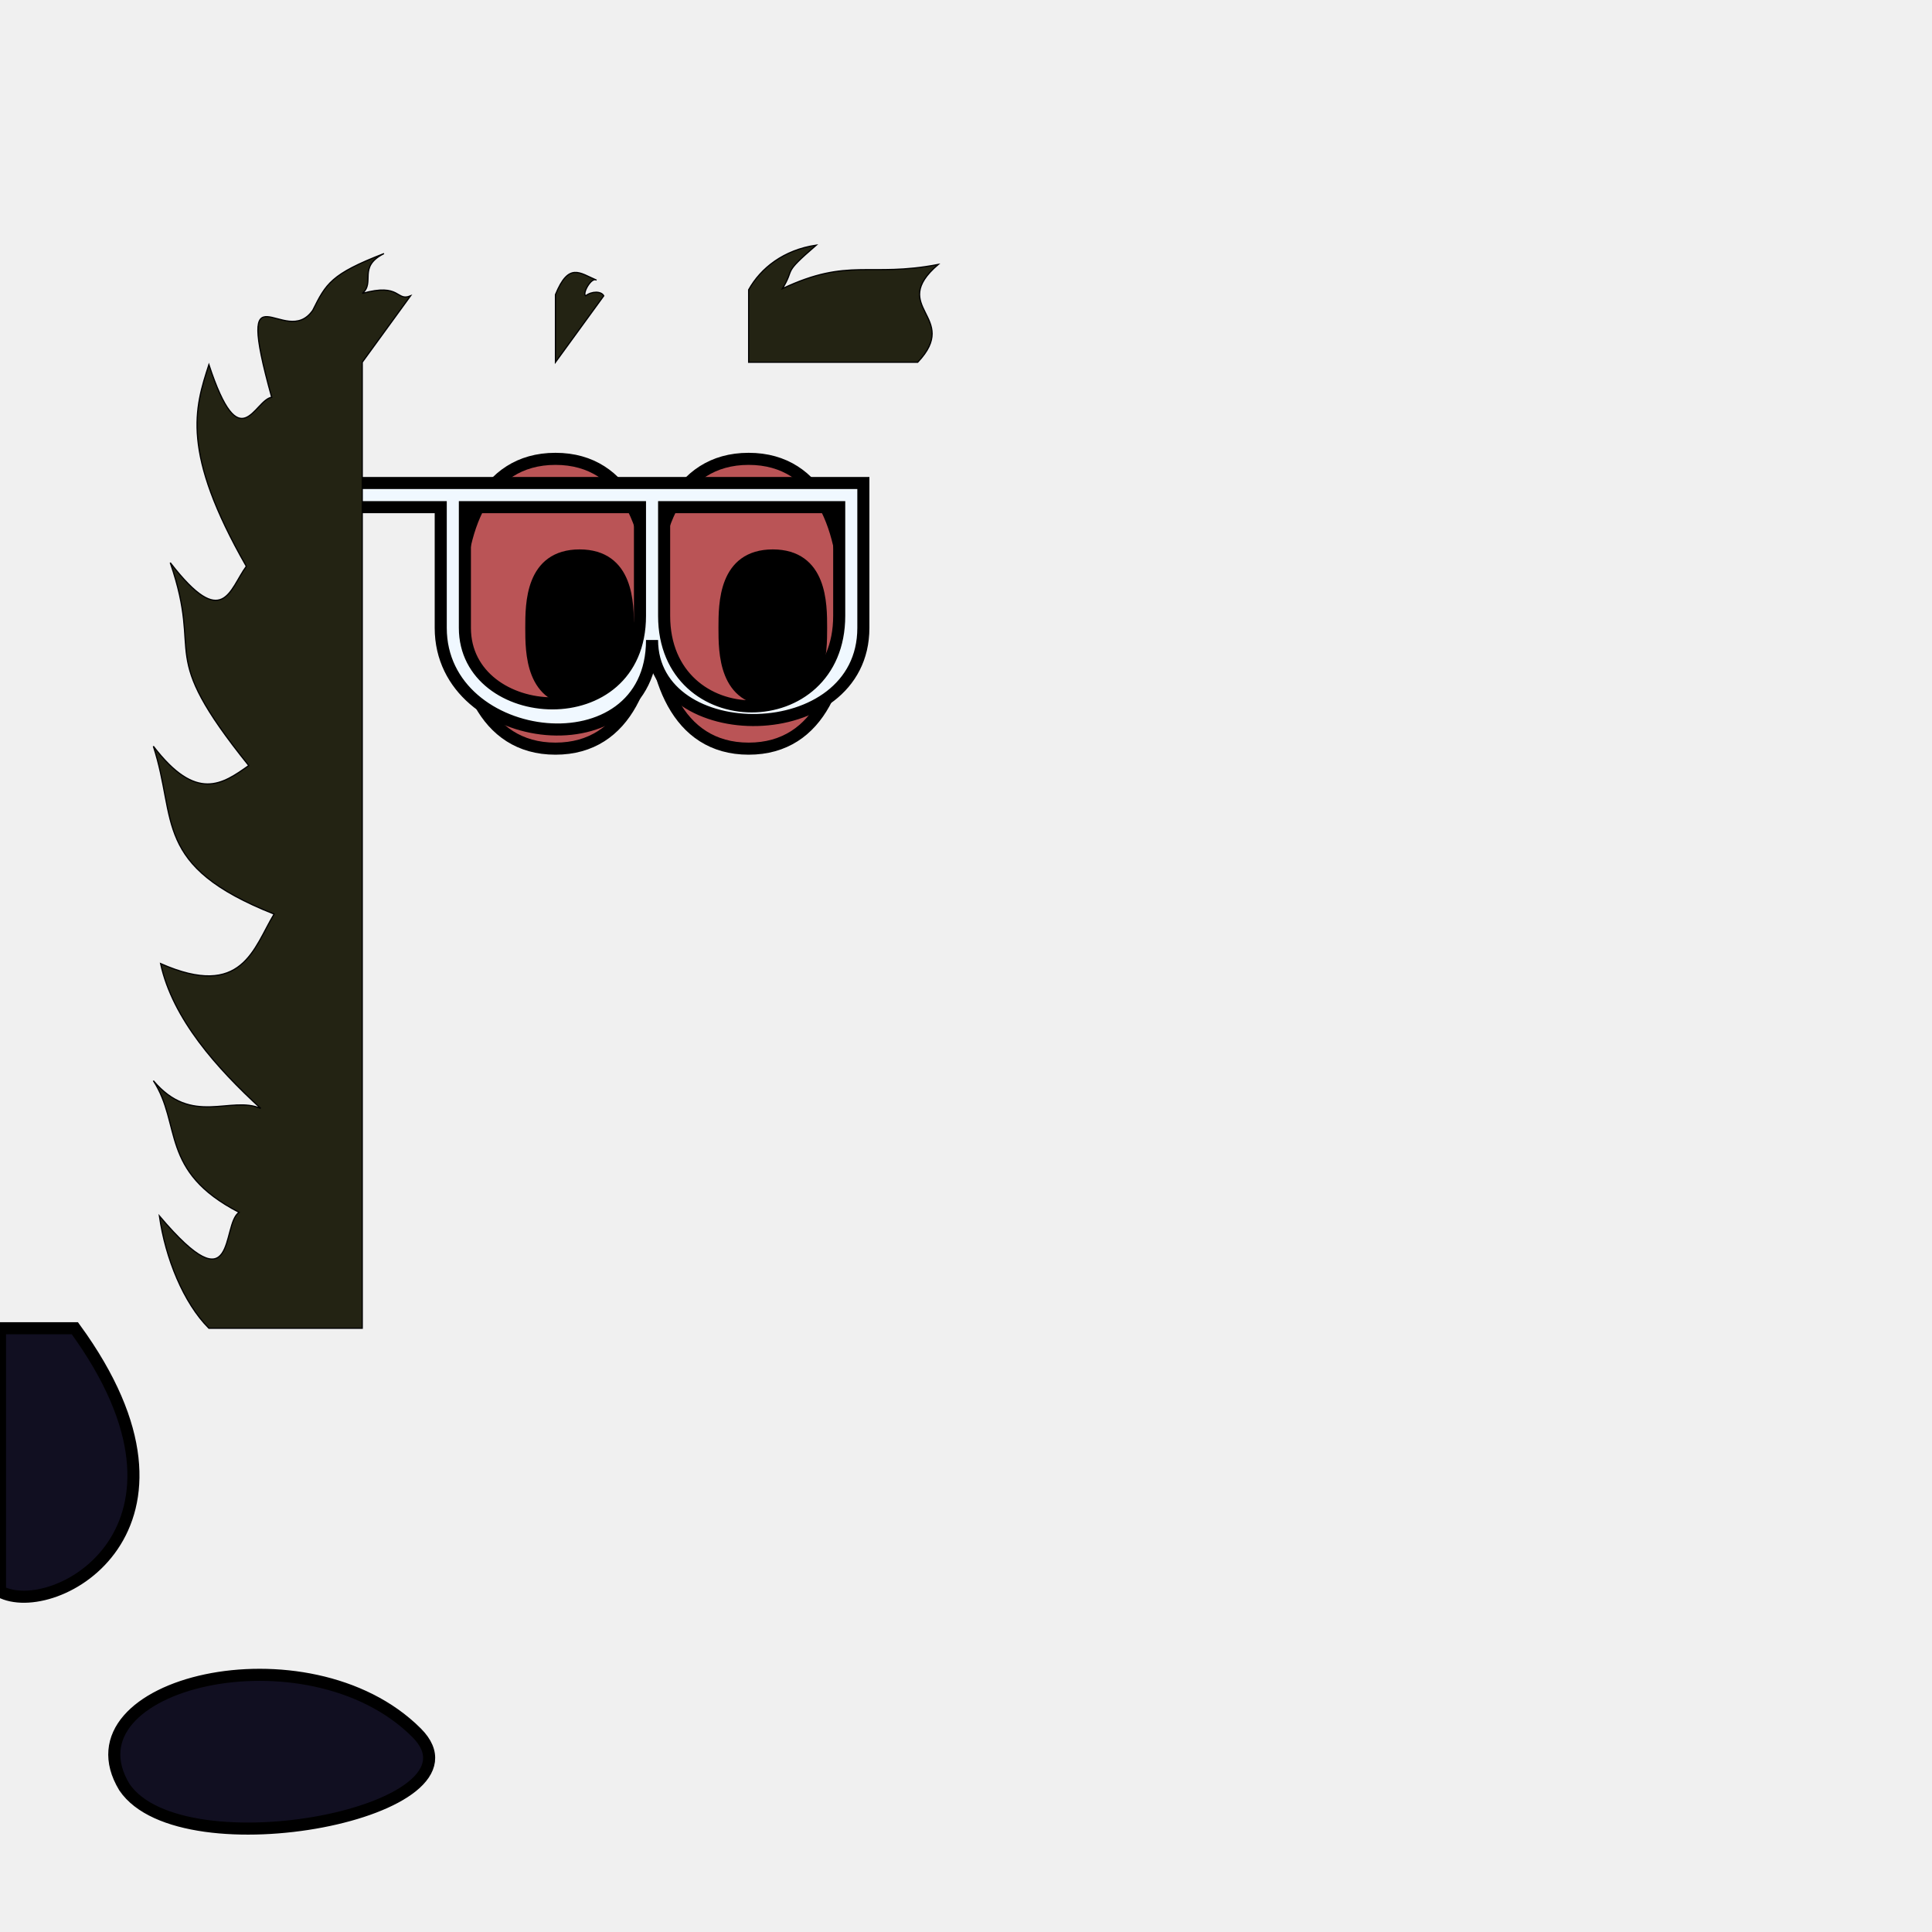
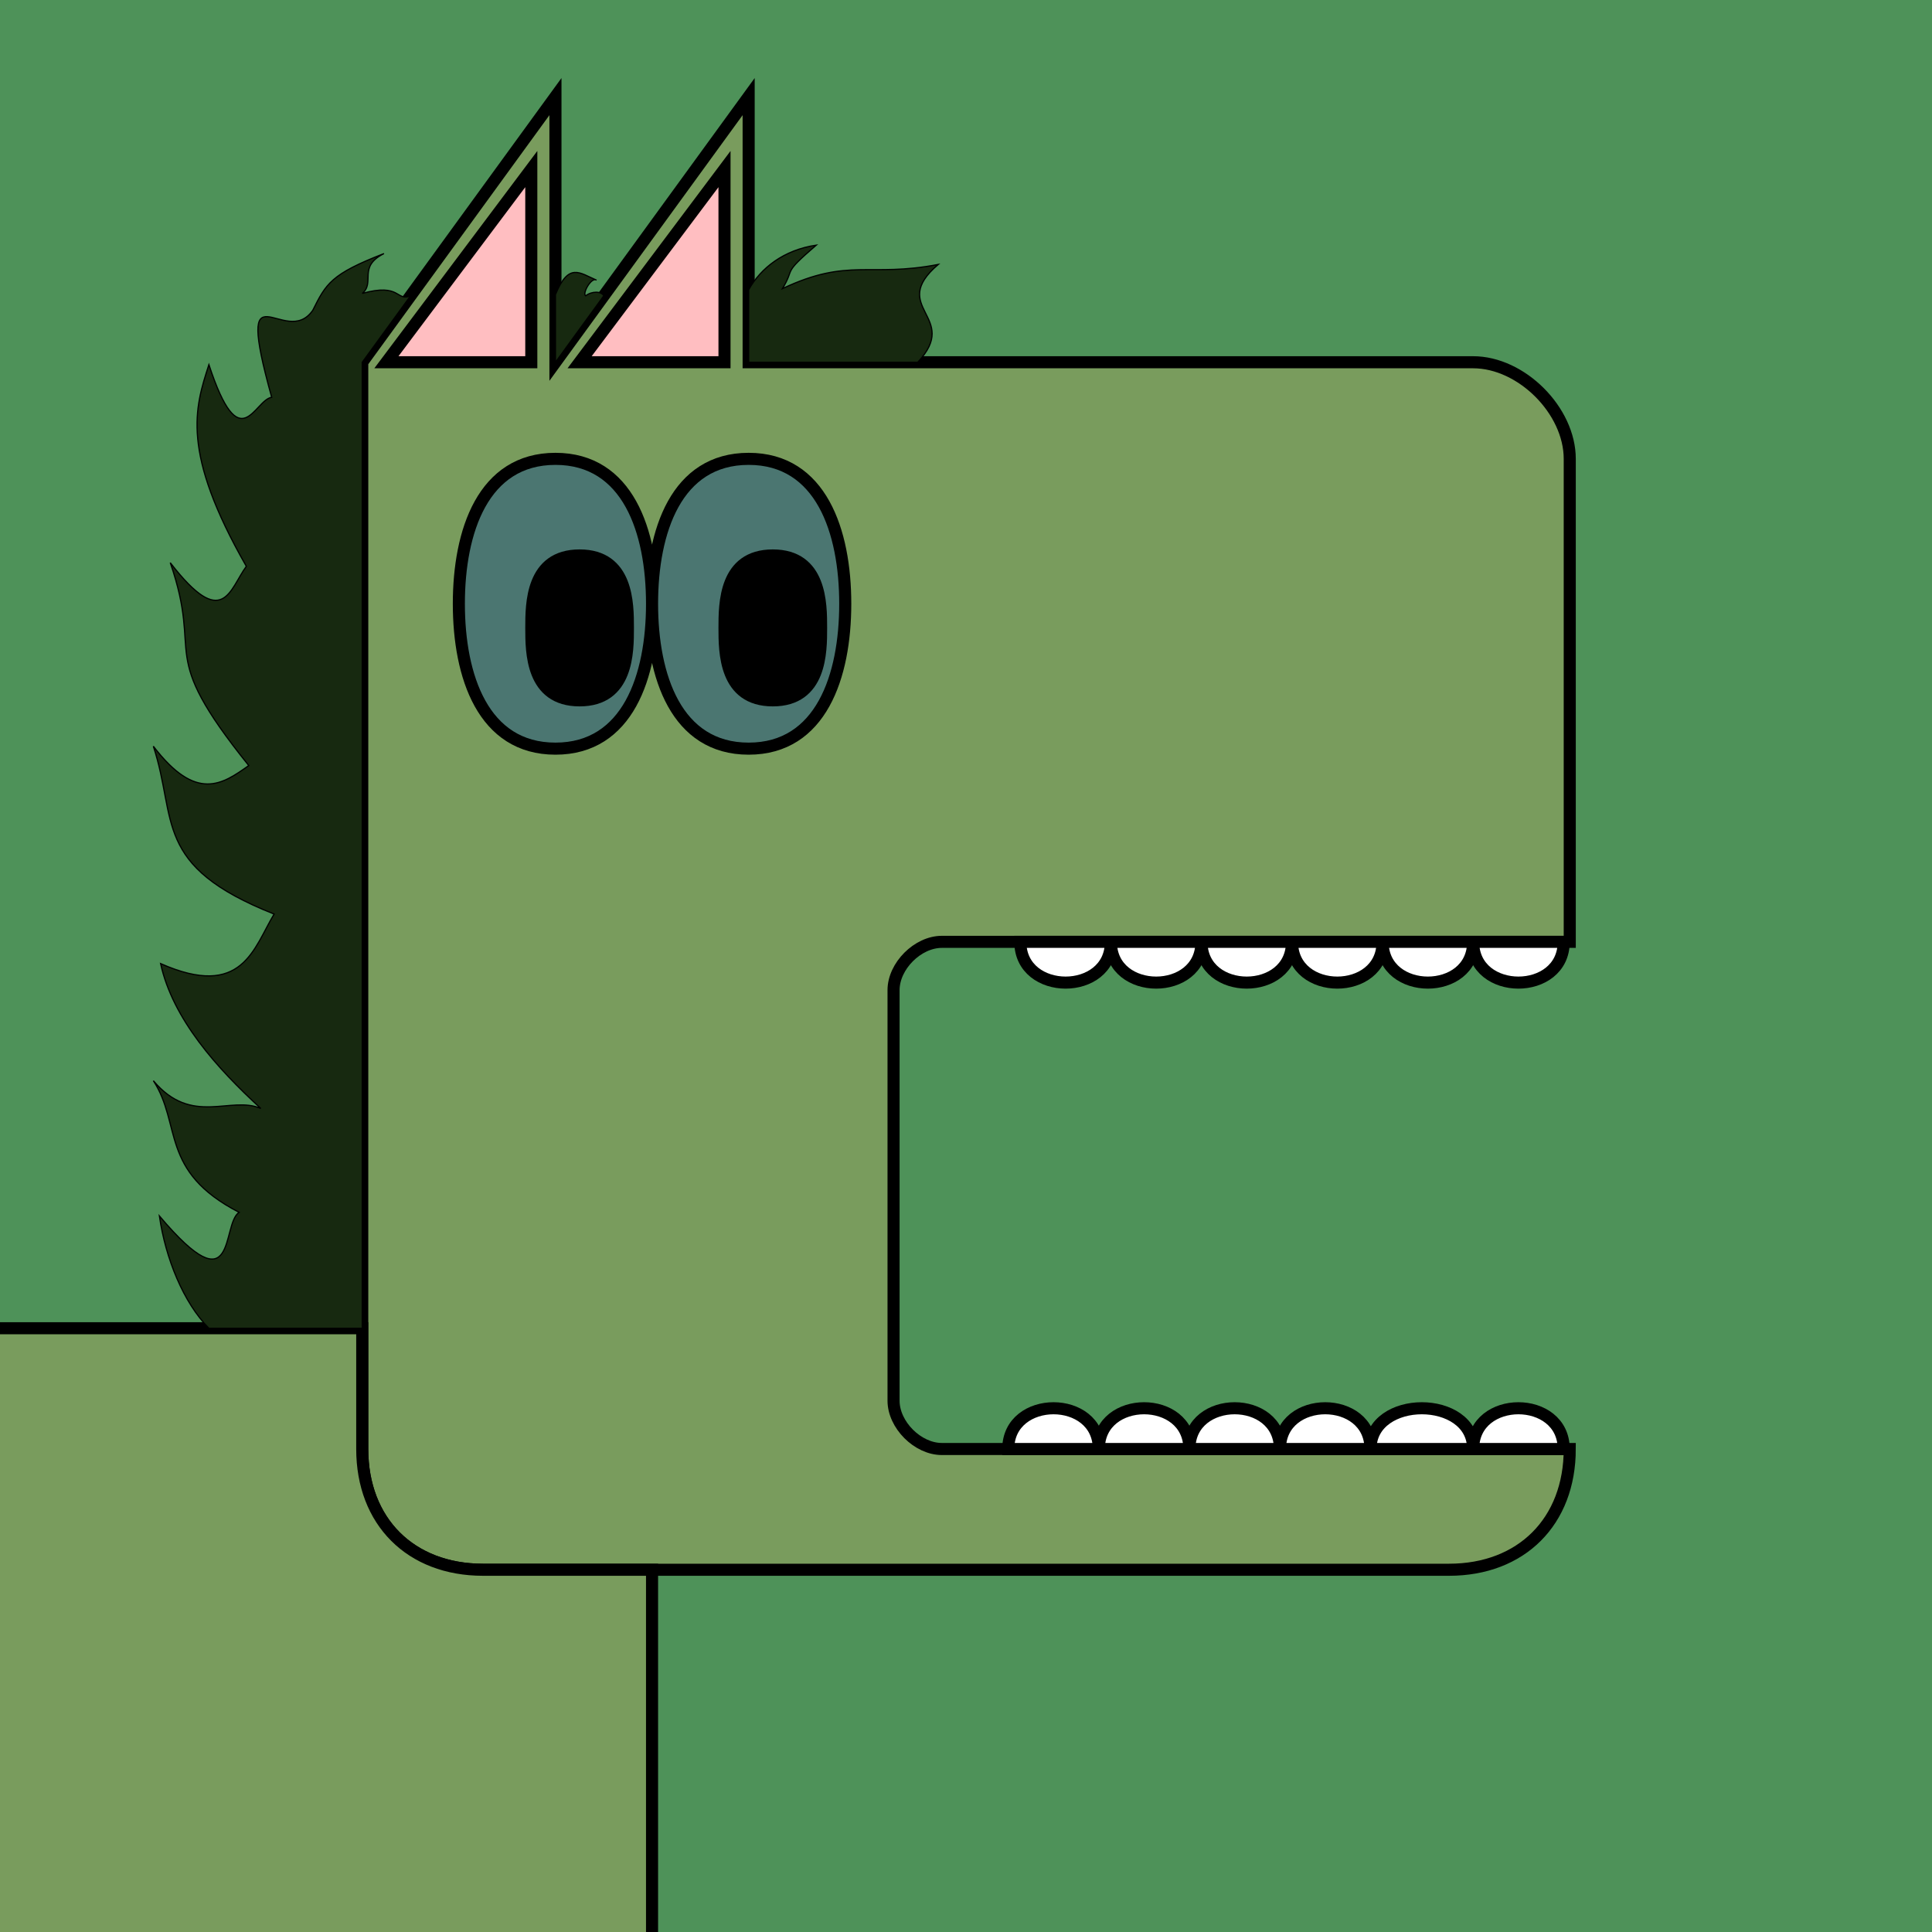
<svg height="1600" width="1600">
-   <path d="M 62 1100 C 183 1266 45 1342 0 1318 L 0 1100 Z M 103 1480 C 51 1394 255 1345 345 1435 C 410 1500 151 1551 103 1480 Z" fill="rgb(17.0,14.75,33.25)" stroke="black" stroke-width="10" />
-   <path d="M 540 500 C 540 440 560 380 620 380 C 680 380 700 440 700 500 C 700 560 680 620 620 620 C 560 620 540 560 540 500 C 540 440 520 380 460 380 C 400 380 380 440 380 500 C 380 560 400 620 460 620 C 520 620 540 560 540 500 Z" fill="rgb(186,84,86)" stroke="black" stroke-width="10" />
+   <path d="M 0 0 L 1600 0 L 1600 1600 L 0 1600 Z" fill="rgb(78,146,89)" stroke="Black" stroke-width="0px" />
+   <path d="M 300 300 L 460 80 L 460 300 L 620 80 L 620 300 L 1220 300 C 1260 300 1300 340 1300 380 L 1300 780 L 780 780 C 760 780 740 800 740 820 L 740 1160 C 740 1180 760 1200 780 1200 L 1300 1200 C 1300 1260 1260 1300 1200 1300 L 400 1300 C 340 1300 300 1260 300 1200 Z" fill="rgb(121,156,93)" stroke="black" stroke-width="10" />
+   <path d="M 300 1100 L -20 1100 L -20 1620 L 540 1620 L 540 1300 L 400 1300 C 340 1300 300 1260 300 1200 Z" fill="rgb(121,156,93)" stroke="black" stroke-width="10" />
+   <path d="M 1295 780 C 1295 825 1220 825 1220 780 C 1220 825 1145 825 1145 780 C 1145 825 1070 825 1070 780 C 1070 825 995 825 995 780 C 995 825 920 825 920 780 C 920 825 845 825 845 780 Z M 1295 1200 C 1295 1155 1220 1155 1220 1200 C 1220 1155 1135 1155 1135 1200 C 1135 1155 1060 1155 1060 1200 C 1060 1155 985 1155 985 1200 C 985 1155 910 1155 910 1200 C 910 1155 835 1155 835 1200 Z" fill="white" stroke="black" stroke-width="10" />
+   <path d="M 320 300 L 440 140 L 440 300 Z M 480 300 L 600 140 L 600 300 Z" fill="#ffbec1" stroke="black" stroke-width="10" />
+   <path d="M 540 500 C 540 440 560 380 620 380 C 680 380 700 440 700 500 C 700 560 680 620 620 620 C 560 620 540 560 540 500 C 540 440 520 380 460 380 C 400 380 380 440 380 500 C 380 560 400 620 460 620 C 520 620 540 560 540 500 Z" fill="rgb(75,118,113)" stroke="black" stroke-width="10" />
  <path d="M 440 520 C 440 500 440 460 480 460 C 520 460 520 500 520 520 C 520 540 520 580 480 580 C 440 580 440 540 440 520 Z" fill="black" stroke="black" stroke-width="10" />
  <path d="M 600 520 C 600 500 600 460 640 460 C 680 460 680 500 680 520 C 680 540 680 580 640 580 C 600 580 600 540 600 520 Z" fill="black" stroke="black" stroke-width="10" />
-   <path d="M 295 400 L 715 400 L 715 520 C 715 620 540 620 540 530 C 540 640 365 620 365 520 L 365 420 L 295 420 L 295 420 L 295 400 M 385 420 L 385 520 C 385 600 530 610 530 510 L 530 420 Z M 550 420 C 550 450 550 480 550 510 C 550 610 695 610 695 510 L 695 420 Z" fill="aliceblue" stroke="black" stroke-width="10" />
-   <path d="M 500 245 C 498 241 490 241 485 245 C 482 243 490 229 494 232 C 480 226 471 217 460 244 L 460 300 Z          M 340 245 C 328 250 332 234 300 243 C 311 234 296 221 318 210 C 274 227 270 235 259 257 C 236 290 193 214 225 329 C 210.333 331.333 199 381 173 302 C 161.333 338 149.667 374 204 469 C 190 488 185 523 141 466 C 169 547 128 537 206 634 C 184.333 649.333 162.667 664.667 127 618 C 147 679 126 717 227 757 C 210 785 201 828 133 798 C 143 844 180 885 216 918 C 191 907 159 933 127 895 C 150.667 931.333 132 970 198 1004 C 183 1014 197 1084 132 1007 C 137 1042 152 1079 173 1100 L 300 1100 L 300 300 Z          M 760 300 C 796 262 735 255 777 219 C 720 230 703 213 648 239 C 659 221 647 228 676 203 C 649 207 630 222 620 240 L 620 300 Z" fill="rgb(35.0,34.5,19.25)" stroke="Black" stroke-width="Black" />
+   <path d="M 500 245 C 498 241 490 241 485 245 C 482 243 490 229 494 232 C 480 226 471 217 460 244 L 460 300 Z          M 340 245 C 328 250 332 234 300 243 C 311 234 296 221 318 210 C 274 227 270 235 259 257 C 236 290 193 214 225 329 C 210.333 331.333 199 381 173 302 C 161.333 338 149.667 374 204 469 C 190 488 185 523 141 466 C 169 547 128 537 206 634 C 184.333 649.333 162.667 664.667 127 618 C 147 679 126 717 227 757 C 210 785 201 828 133 798 C 143 844 180 885 216 918 C 191 907 159 933 127 895 C 150.667 931.333 132 970 198 1004 C 183 1014 197 1084 132 1007 C 137 1042 152 1079 173 1100 L 300 1100 L 300 300 Z          M 760 300 C 796 262 735 255 777 219 C 720 230 703 213 648 239 C 659 221 647 228 676 203 C 649 207 630 222 620 240 L 620 300 Z" fill="rgb(22.75,41.25,15.5)" stroke="Black" stroke-width="Black" />
</svg>
